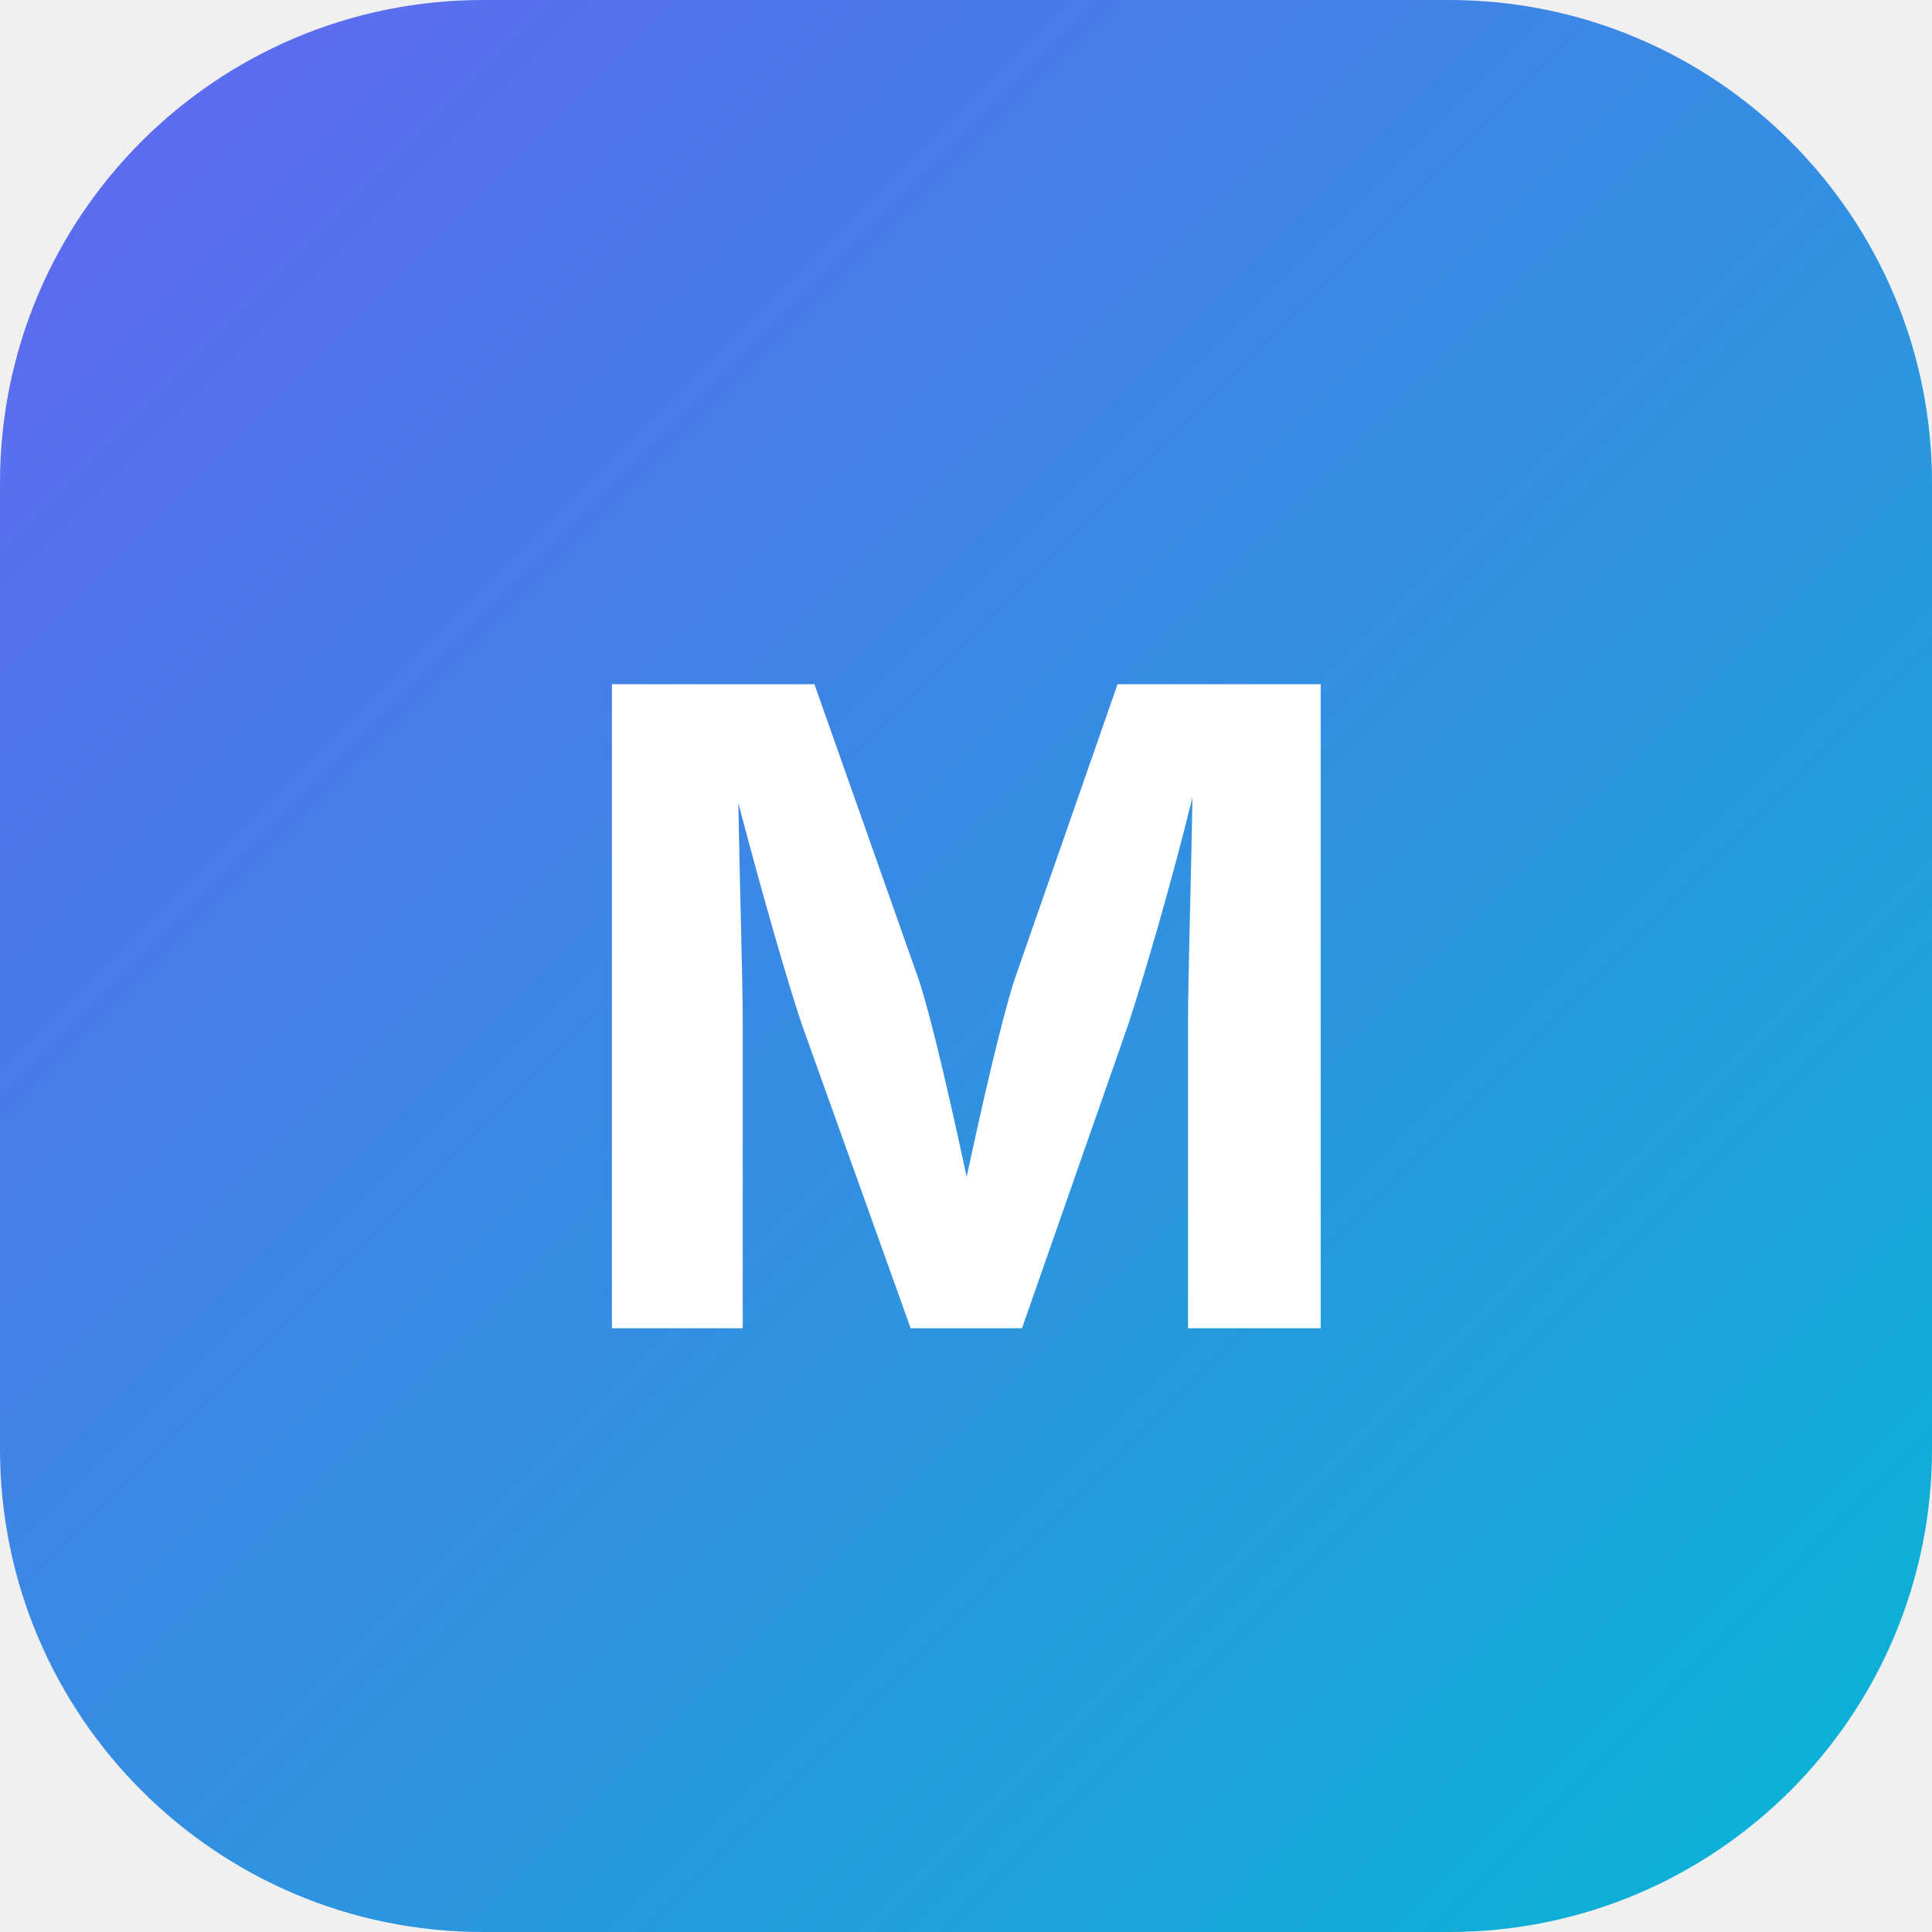
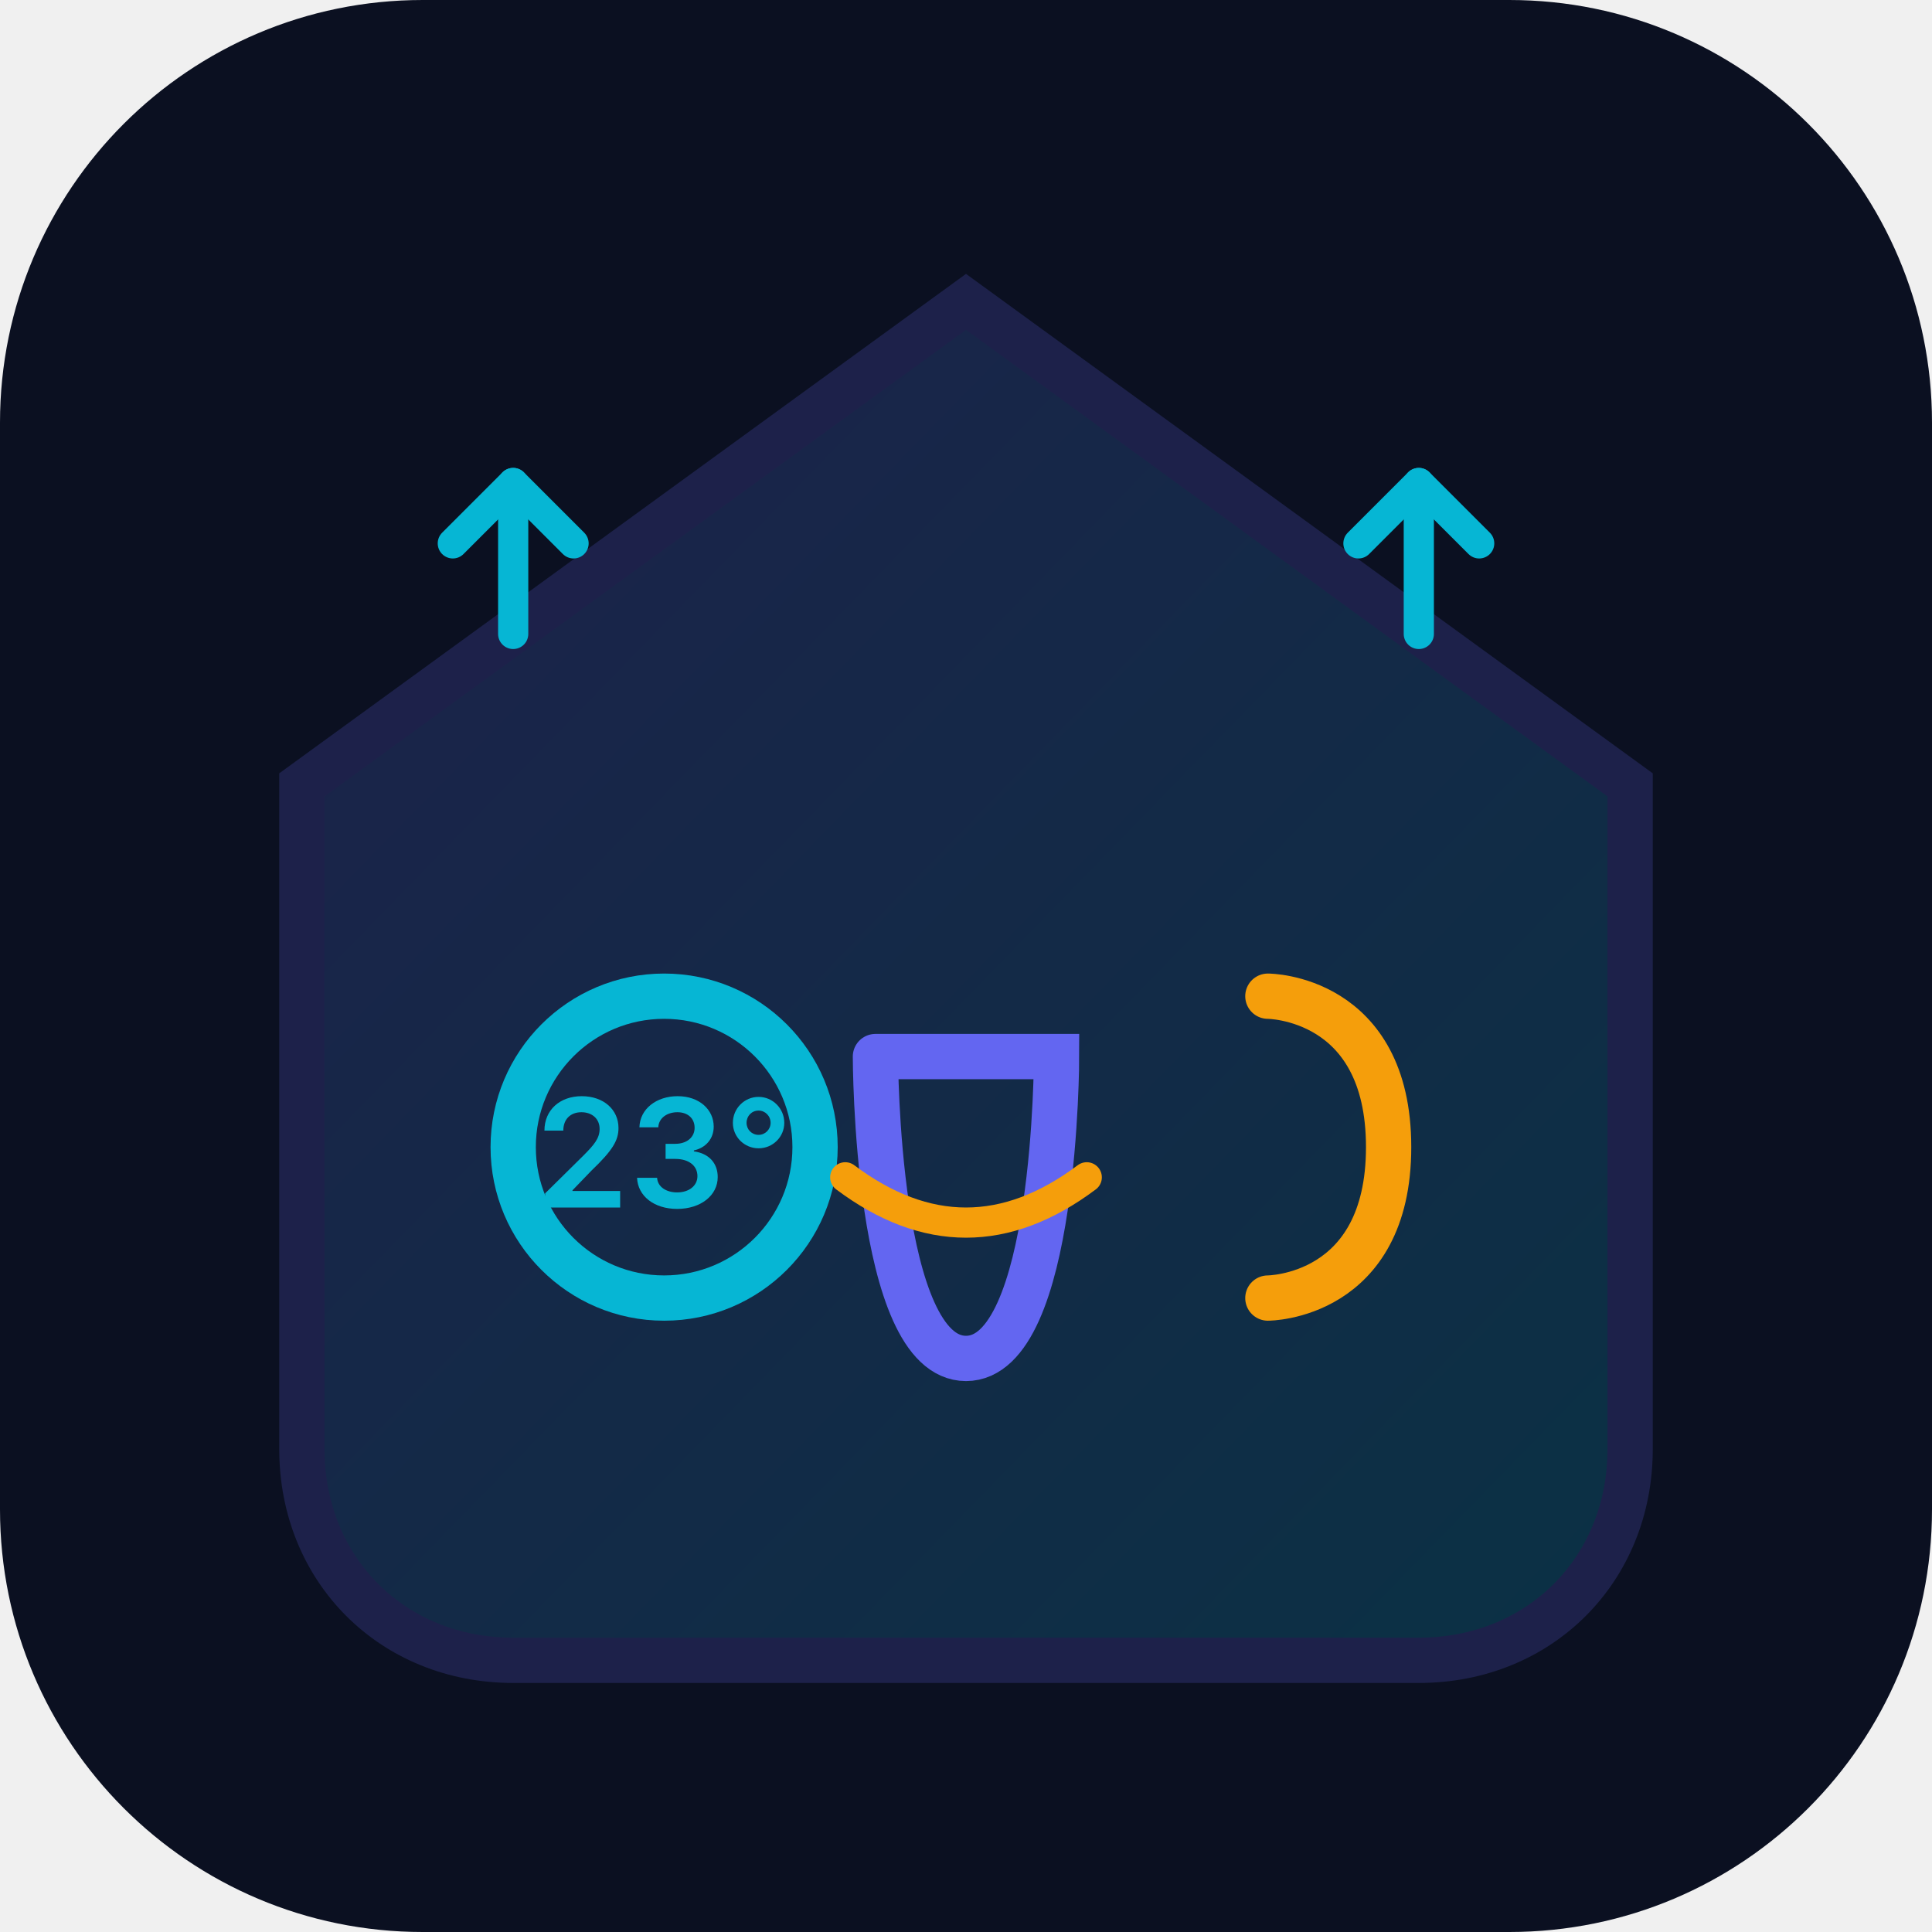
- <svg xmlns="http://www.w3.org/2000/svg" viewBox="0 0 48 48" fill="none" role="img" aria-label="MYiot logo">
+ <svg xmlns="http://www.w3.org/2000/svg" viewBox="0 0 128 128" role="img" aria-label="MYiot logo">
  <defs>
-     <linearGradient id="logoGrad" x1="0%" y1="0%" x2="100%" y2="100%">
+     <linearGradient id="myiotGrad" x1="0" y1="0" x2="1" y2="1">
      <stop offset="0%" stop-color="#6366F1" />
      <stop offset="100%" stop-color="#06B6D4" />
    </linearGradient>
+     <filter id="glow" x="-20%" y="-20%" width="140%" height="140%">
+       <feGaussianBlur stdDeviation="2" result="blur" />
+       <feComposite in="SourceGraphic" in2="blur" operator="over" />
+     </filter>
  </defs>
-   <rect width="48" height="48" rx="12" fill="url(#logoGrad)" />
-   <text x="24" y="33" font-family="Space Grotesk, Inter, sans-serif" font-size="22" font-weight="700" fill="#FFFFFF" text-anchor="middle">M</text>
+   <rect width="128" height="128" rx="28" fill="#0B1021" />
+   <path d="M20 52 L64 20 L108 52 V96 C108 104 102 110 94 110 H34 C26 110 20 104 20 96 Z" fill="url(#myiotGrad)" opacity="0.2" stroke="#6366F1" stroke-width="3" />
+   <circle cx="44" cy="76" r="10" fill="none" stroke="#06B6D4" stroke-width="3" />
+   <text x="44" y="80" font-family="Inter, sans-serif" font-size="10" font-weight="600" fill="#06B6D4" text-anchor="middle">23°</text>
+   <path d="M84 66 C84 66 92 66 92 76 C92 86 84 86 84 86" fill="none" stroke="#F59E0B" stroke-width="3" stroke-linecap="round" />
+   <path d="M58 70 C58 70 64 70 70 70 C70 70 70 90 64 90 C58 90 58 70 58 70" fill="none" stroke="#6366F1" stroke-width="3" stroke-linecap="round" />
+   <path d="M56 78 Q64 84 72 78" fill="none" stroke="#F59E0B" stroke-width="2" stroke-linecap="round" />
+   <path d="M34 42 L34 32" stroke="#06B6D4" stroke-width="2" stroke-linecap="round" />
+   <path d="M30 36 L34 32 L38 36" fill="none" stroke="#06B6D4" stroke-width="2" stroke-linecap="round" stroke-linejoin="round" />
+   <path d="M94 42 L94 32" stroke="#06B6D4" stroke-width="2" stroke-linecap="round" />
+   <path d="M90 36 L94 32 L98 36" fill="none" stroke="#06B6D4" stroke-width="2" stroke-linecap="round" stroke-linejoin="round" />
</svg>
